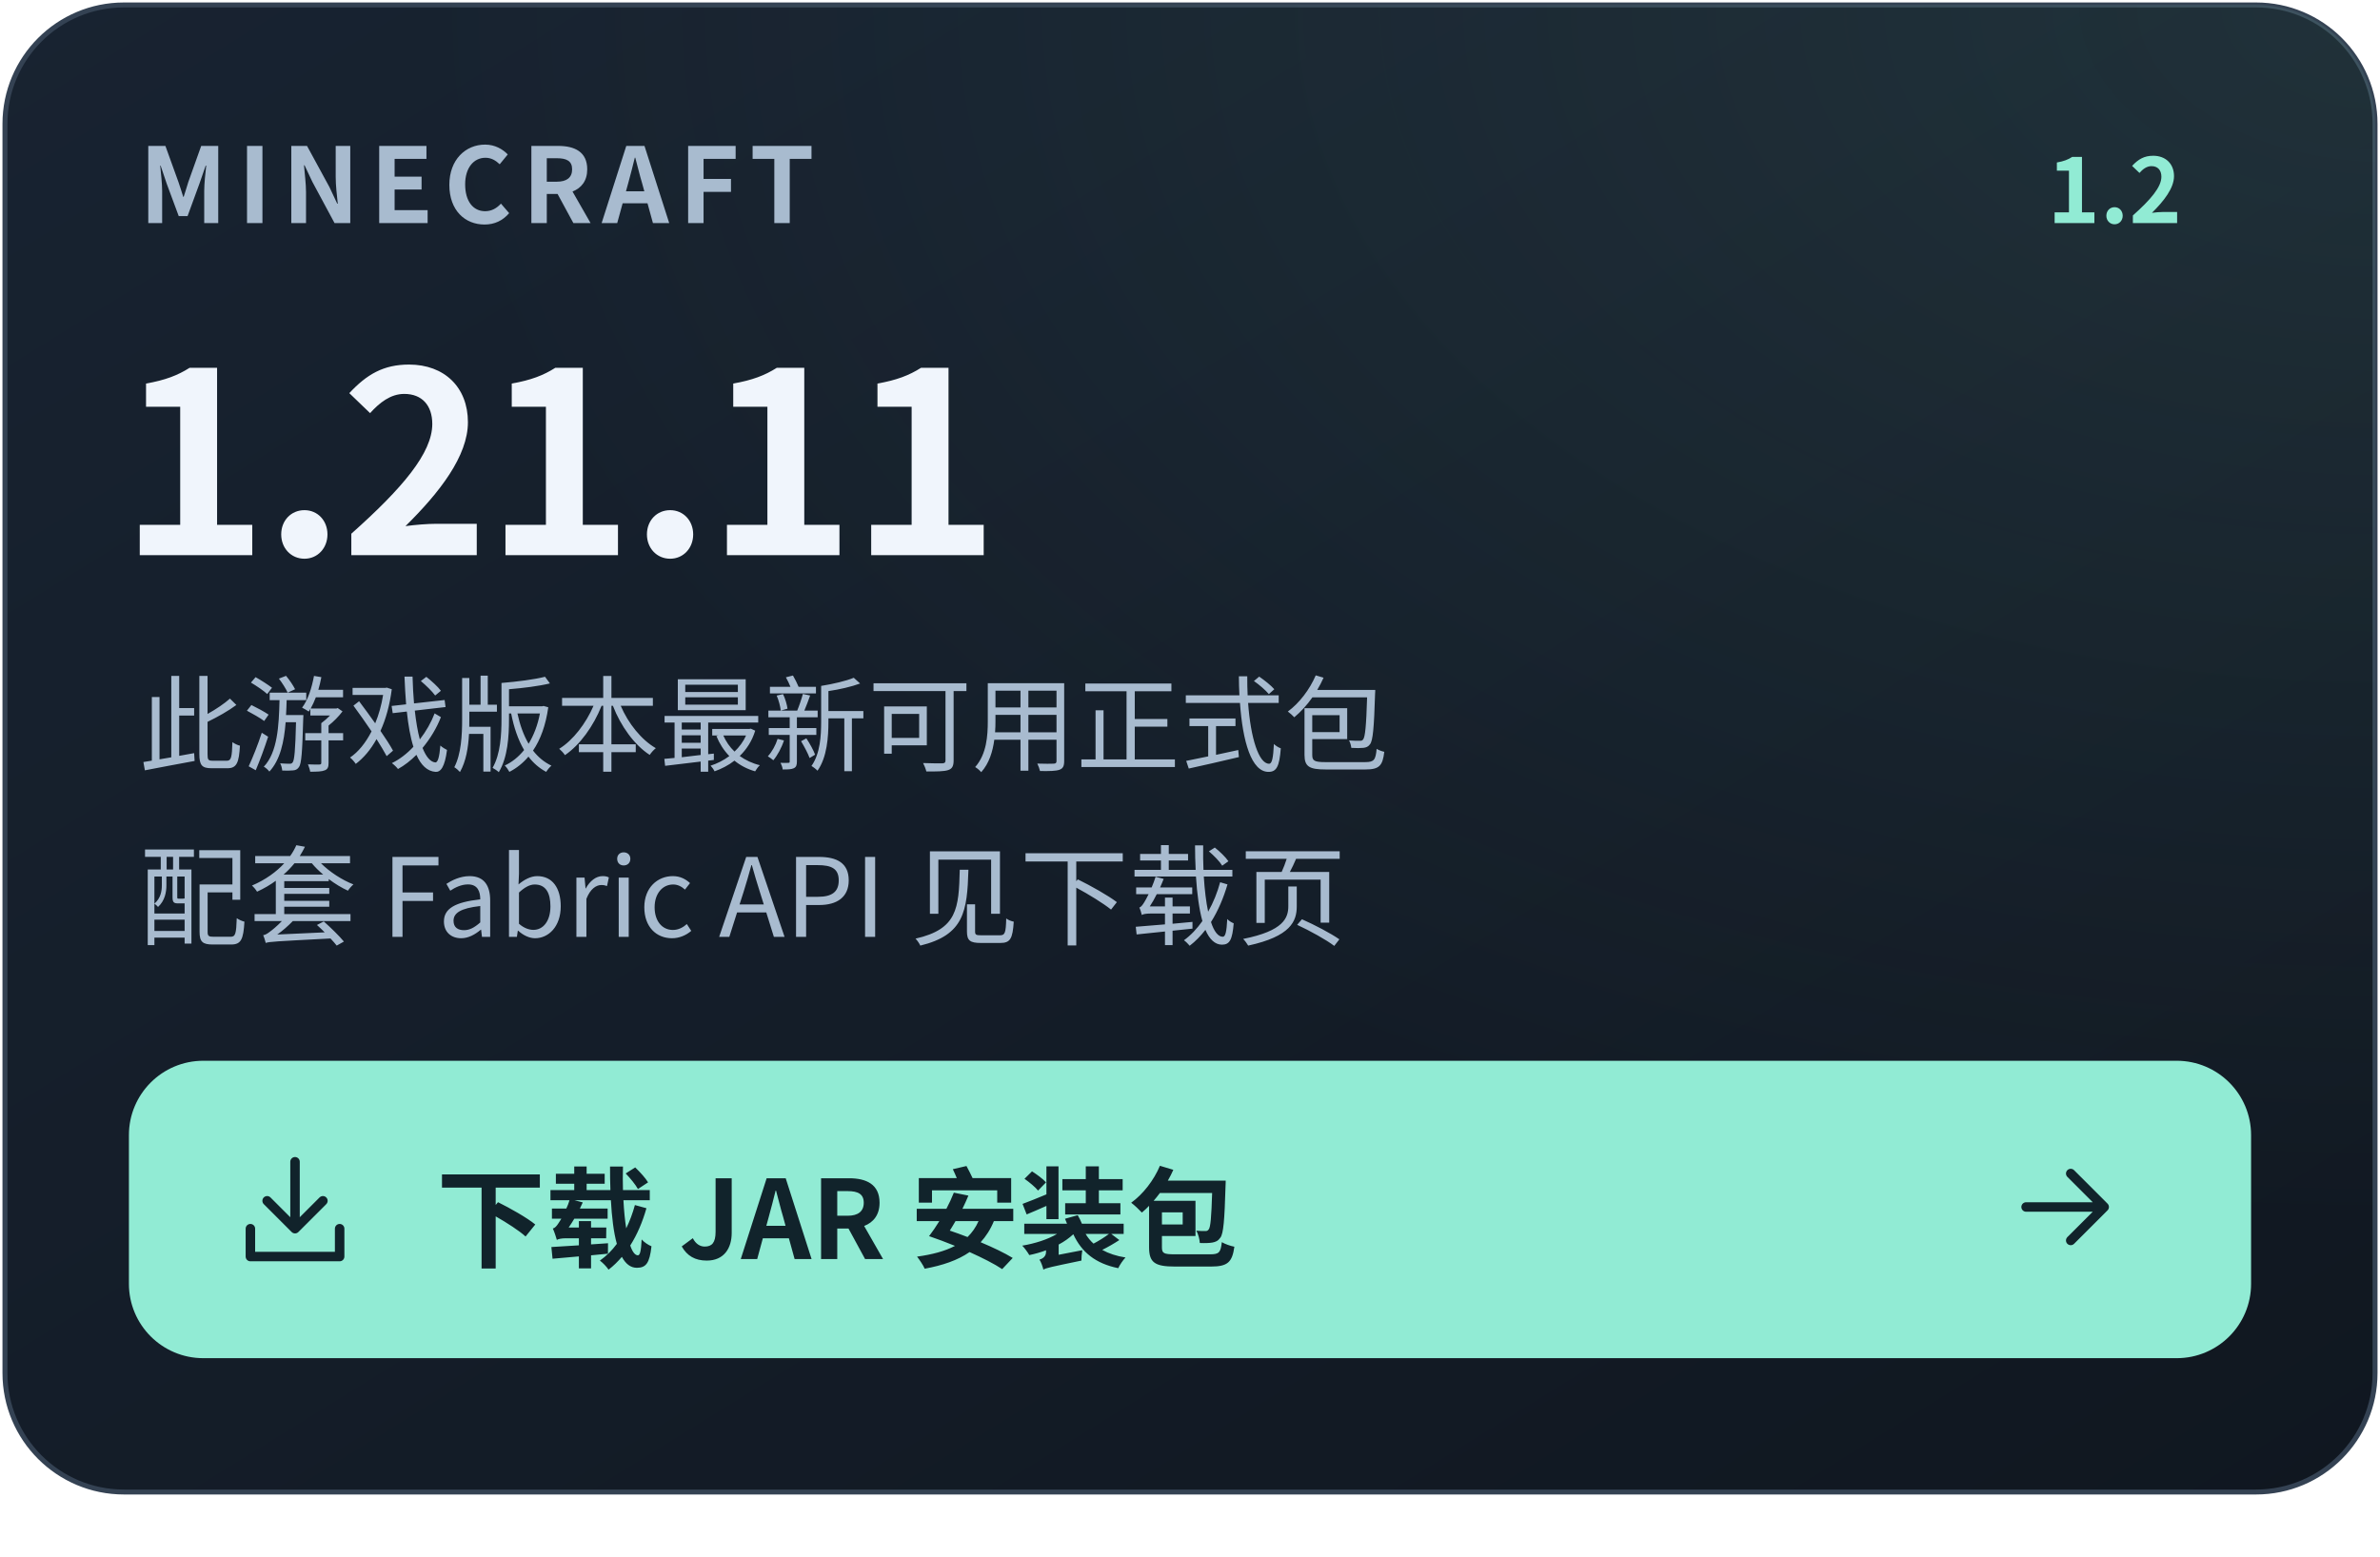
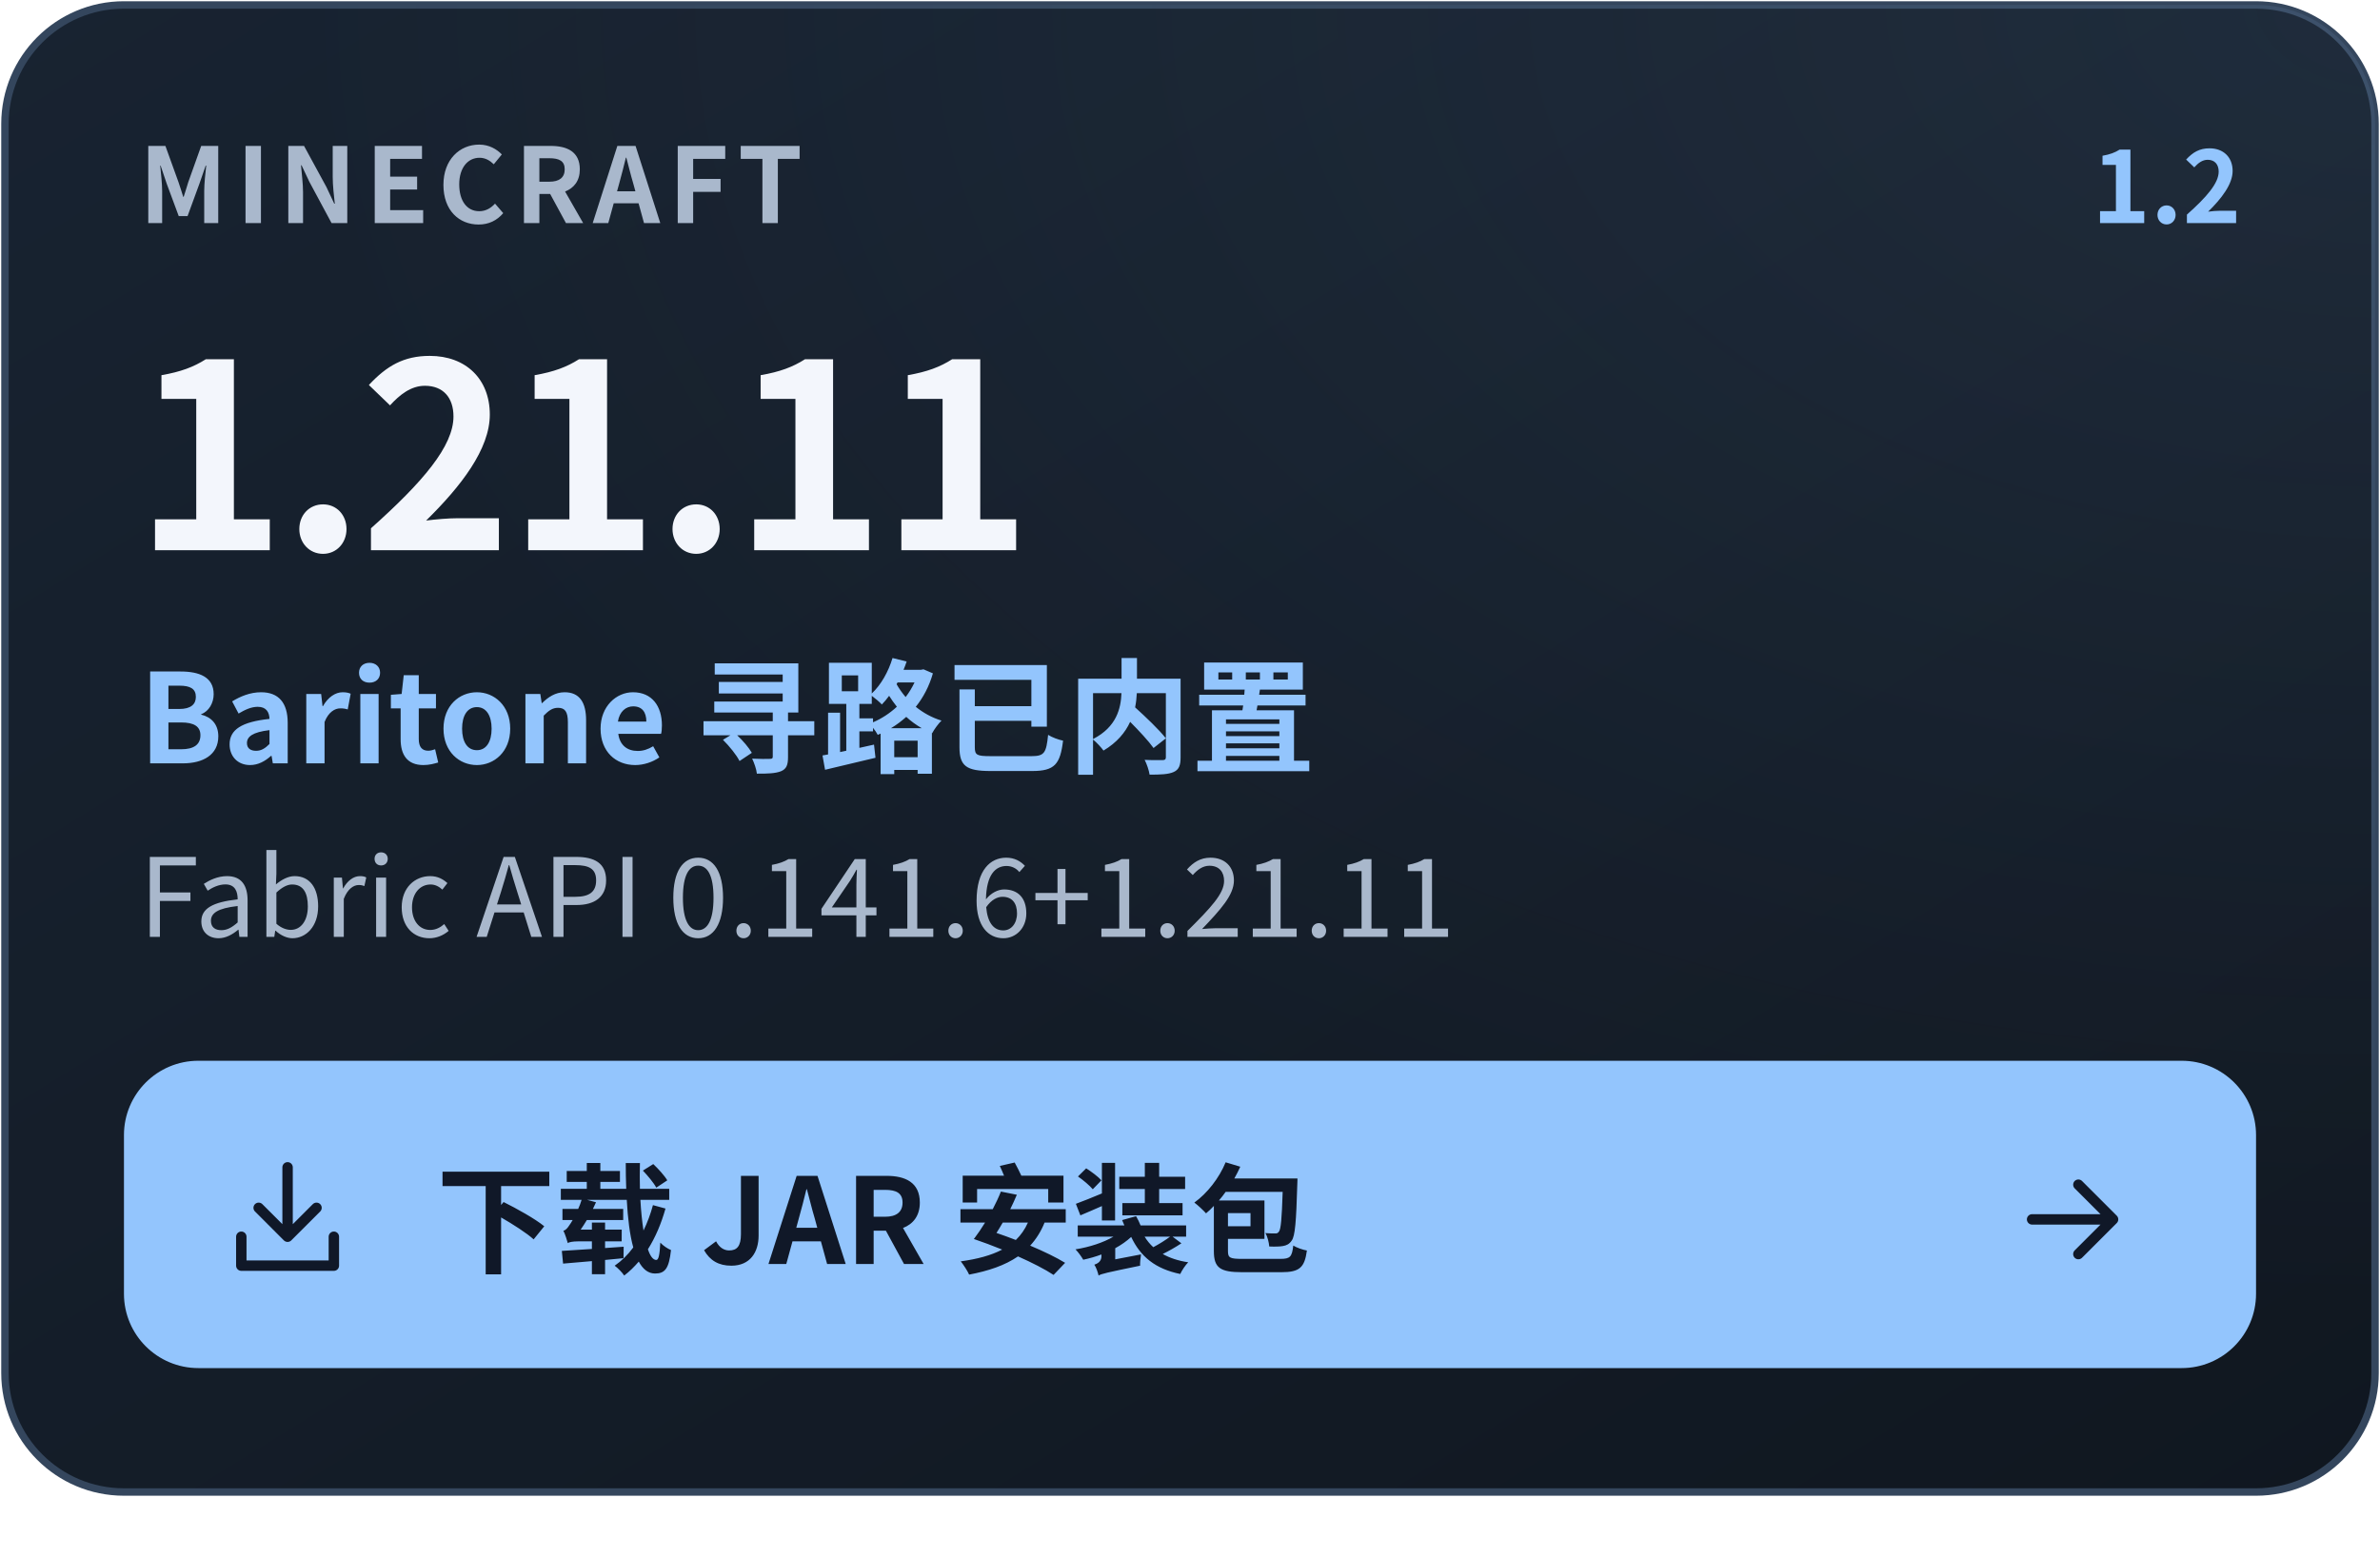
- <svg xmlns="http://www.w3.org/2000/svg" width="480" height="314" viewBox="0 0 480 314" role="img" aria-label="下载 Minecraft 1.21.11 JAR · 最新可用正式版 1.2">
+ <svg xmlns="http://www.w3.org/2000/svg" width="480" height="314" viewBox="0 0 480 314" role="img" aria-label="下载 Minecraft 1.21.11 JAR · 正式版 1.2 · Baritone 寻路已内置">
  <defs>
    <linearGradient id="bg" x1="0" y1="0" x2="1" y2="1">
      <stop stop-color="#182331" />
      <stop offset="1" stop-color="#101720" />
    </linearGradient>
    <radialGradient id="glow" cx="100%" cy="0%" r="110%">
-       <stop stop-color="#91ebd4" stop-opacity=".10" />
-       <stop offset=".75" stop-color="#91ebd4" stop-opacity="0" />
+       <stop stop-color="#93C5FD" stop-opacity=".09" />
+       <stop offset=".8" stop-color="#93C5FD" stop-opacity="0" />
    </radialGradient>
-     <clipPath id="round">
-       <rect x="1" y="1" width="478" height="300" rx="24" />
-     </clipPath>
  </defs>
  <g font-family="Segoe UI, Microsoft YaHei, Noto Sans CJK SC, PingFang SC, Arial, sans-serif">
-     <rect x="1" y="1" width="478" height="300" rx="24" fill="url(#bg)" stroke="#344253" />
+     <rect x="1" y="1" width="478" height="300" rx="24" fill="url(#bg)" stroke="#34465D" stroke-width="1.5" />
    <rect x="1" y="1" width="478" height="300" rx="24" fill="url(#glow)" />
-     <text x="28" y="45" font-size="21" fill="#a8bbcf" font-weight="600" letter-spacing="2">MINECRAFT</text>
-     <text x="440" y="45" font-size="18" fill="#91ebd4" font-weight="600" id="release-version" text-anchor="end">1.2</text>
-     <text x="24" y="112" font-size="51" fill="#f0f5fc" font-weight="650" letter-spacing="-1">1.21.11</text>
-     <text x="28" y="154" font-size="21" fill="#a8bbcf" font-weight="400" id="download-note">此游戏版本最新可用正式包</text>
-     <text x="28" y="189" font-size="22" fill="#a8bbcf" font-weight="400" id="fabric-api">配套 Fabric API 见下载页</text>
-     <rect x="26" y="214" width="428" height="60" rx="15" fill="#91ebd4" />
-     <g transform="translate(46 231) scale(1.125)" fill="none" stroke="#11232b" stroke-width="1.7" stroke-linecap="round" stroke-linejoin="round">
+     <text x="28" y="45" font-size="21" fill="#A9B8CC" font-weight="600" letter-spacing="1.7">MINECRAFT</text>
+     <text x="452" y="45" font-size="20" fill="#93C5FD" font-weight="650" id="release-version" text-anchor="end">1.2</text>
+     <text x="27" y="111" font-size="52" fill="#F3F6FC" font-weight="700" id="game-version" letter-spacing="-1">1.21.11</text>
+     <text x="28" y="154" font-size="25" fill="#93C5FD" font-weight="600" id="download-note">Baritone 寻路已内置</text>
+     <text x="28" y="189" font-size="22" fill="#A9B8CC" font-weight="400" id="fabric-api">Fabric API  0.141.6+1.21.11</text>
+     <rect x="25" y="214" width="430" height="62" rx="15" fill="#93C5FD" />
+     <g transform="translate(44 232) scale(1.166667)" fill="none" stroke="#101828" stroke-width="1.8" stroke-linecap="round" stroke-linejoin="round">
      <path d="M12 3v12m-5-5 5 5 5-5M4 15v5h16v-5" />
    </g>
-     <text x="88" y="254" font-size="22" fill="#11232b" font-weight="650">下载 JAR 安装包</text>
-     <g transform="translate(403 230) scale(1.125)" fill="none" stroke="#11232b" stroke-width="1.7" stroke-linecap="round" stroke-linejoin="round">
+     <text x="88" y="255" font-size="24" fill="#101828" font-weight="650">下载 JAR 安装包</text>
+     <g transform="translate(404 232) scale(1.166667)" fill="none" stroke="#101828" stroke-width="1.8" stroke-linecap="round" stroke-linejoin="round">
      <path d="M5 12h14m-6-6 6 6-6 6" />
    </g>
  </g>
</svg>
